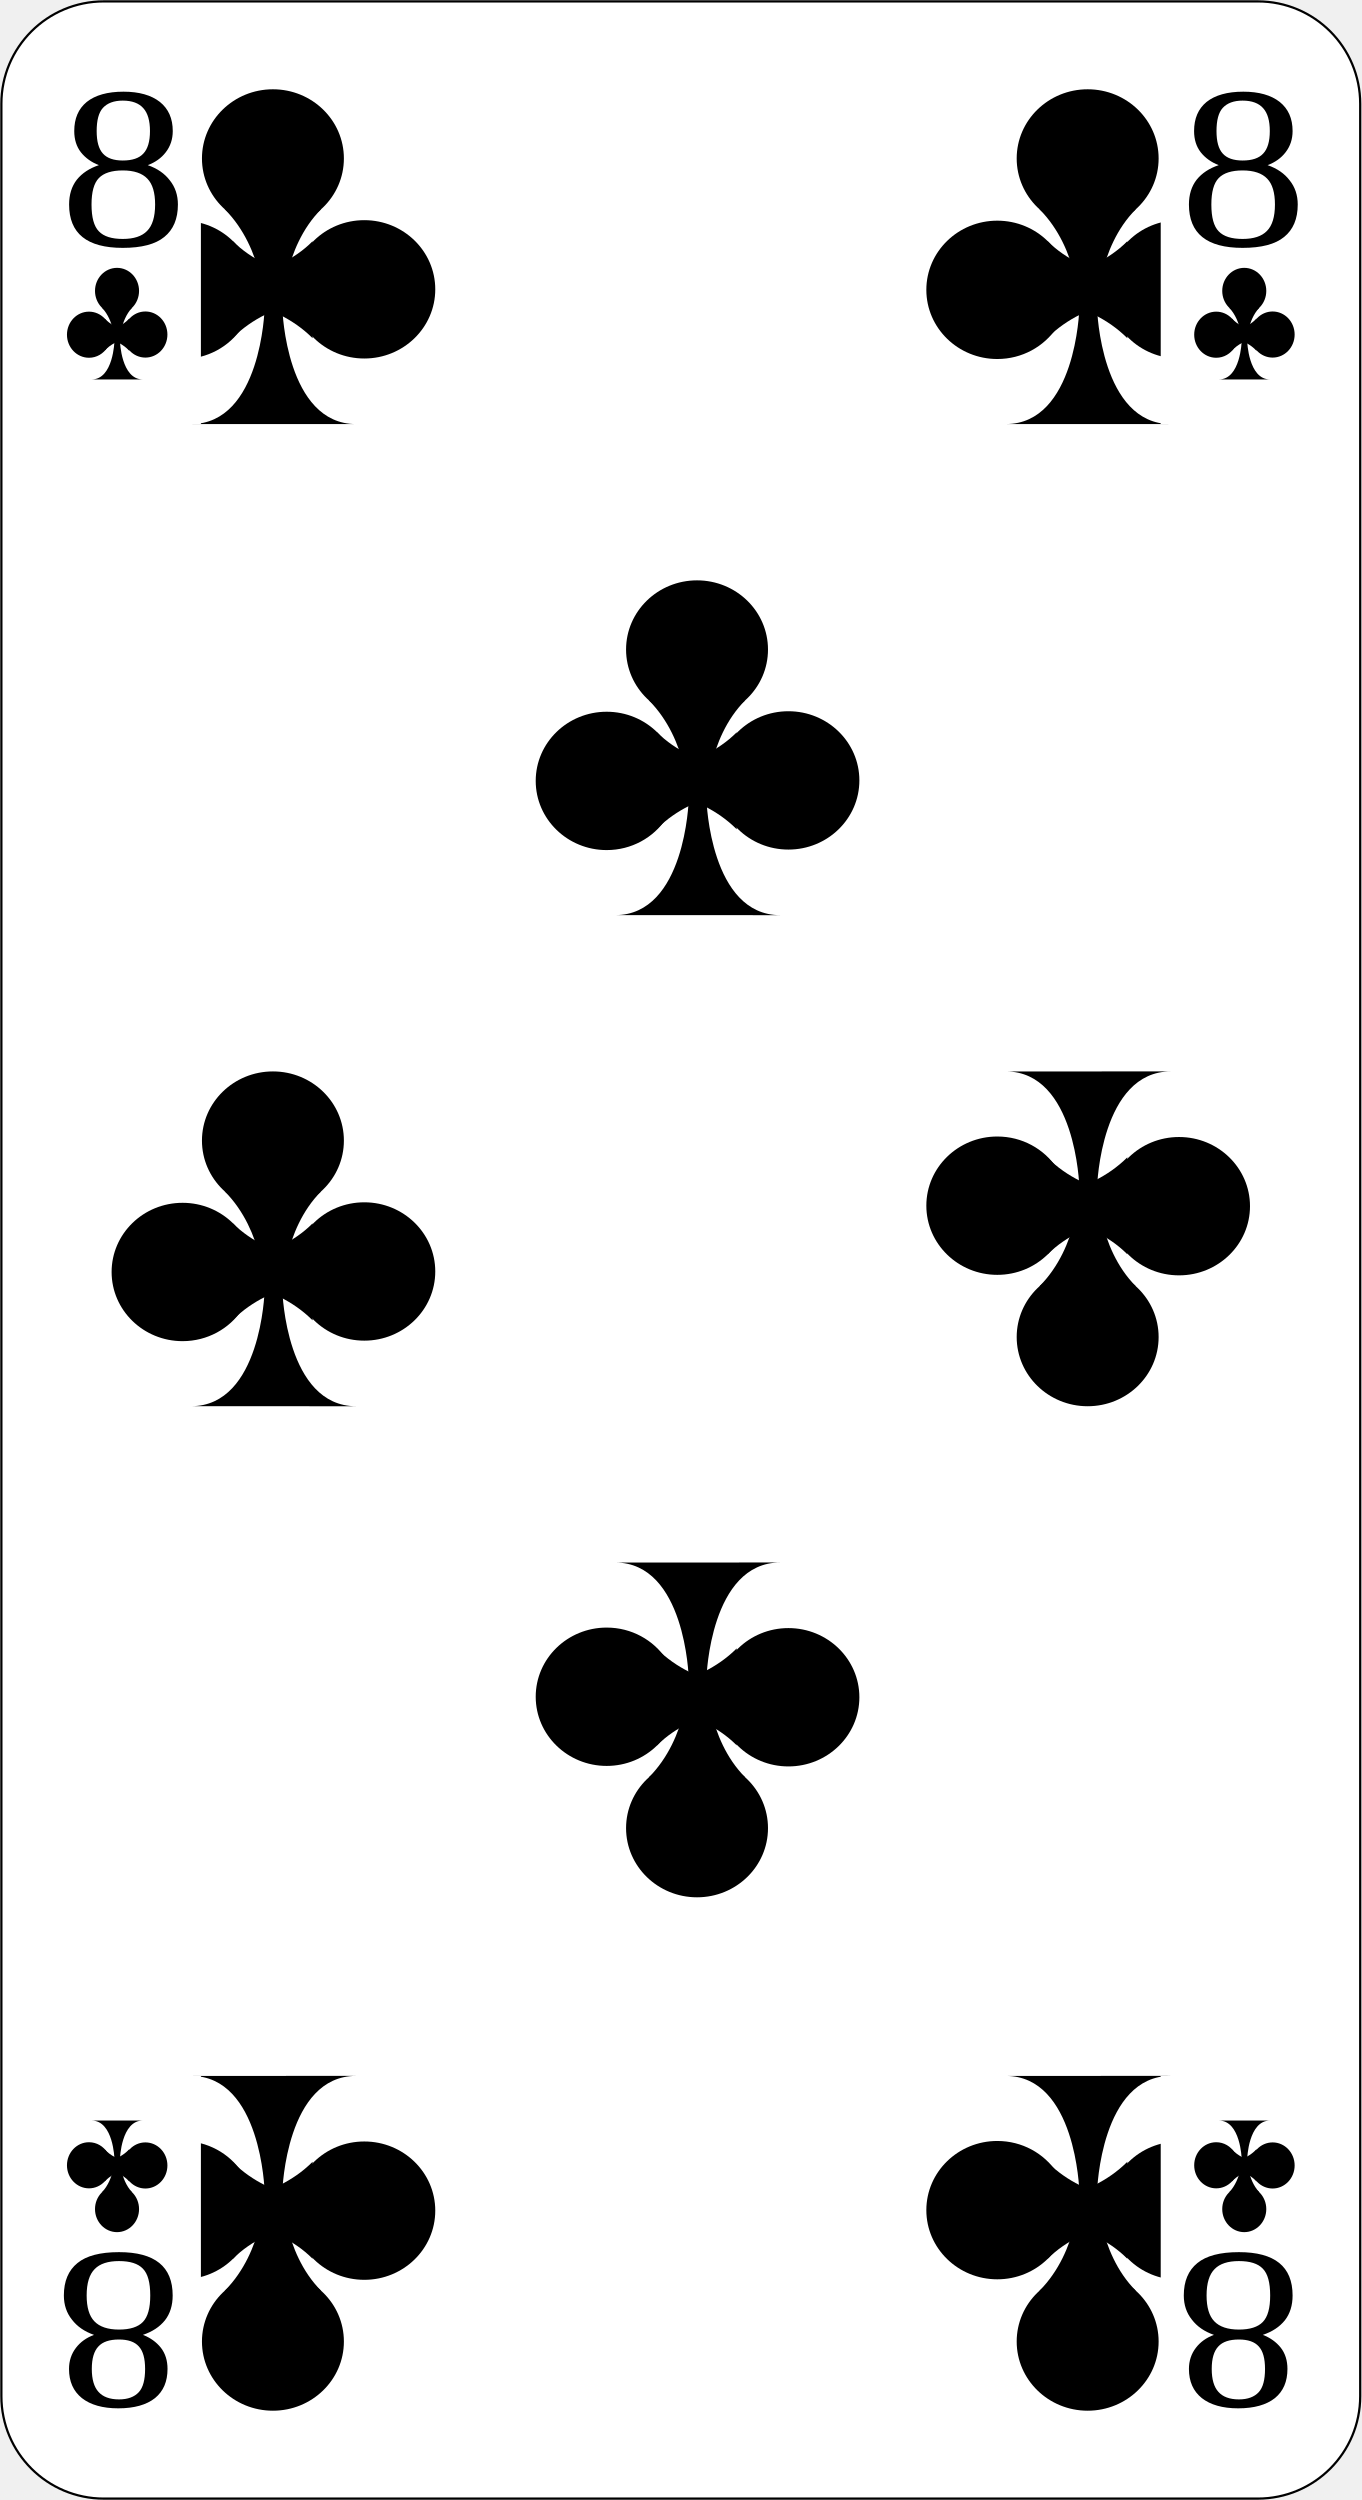
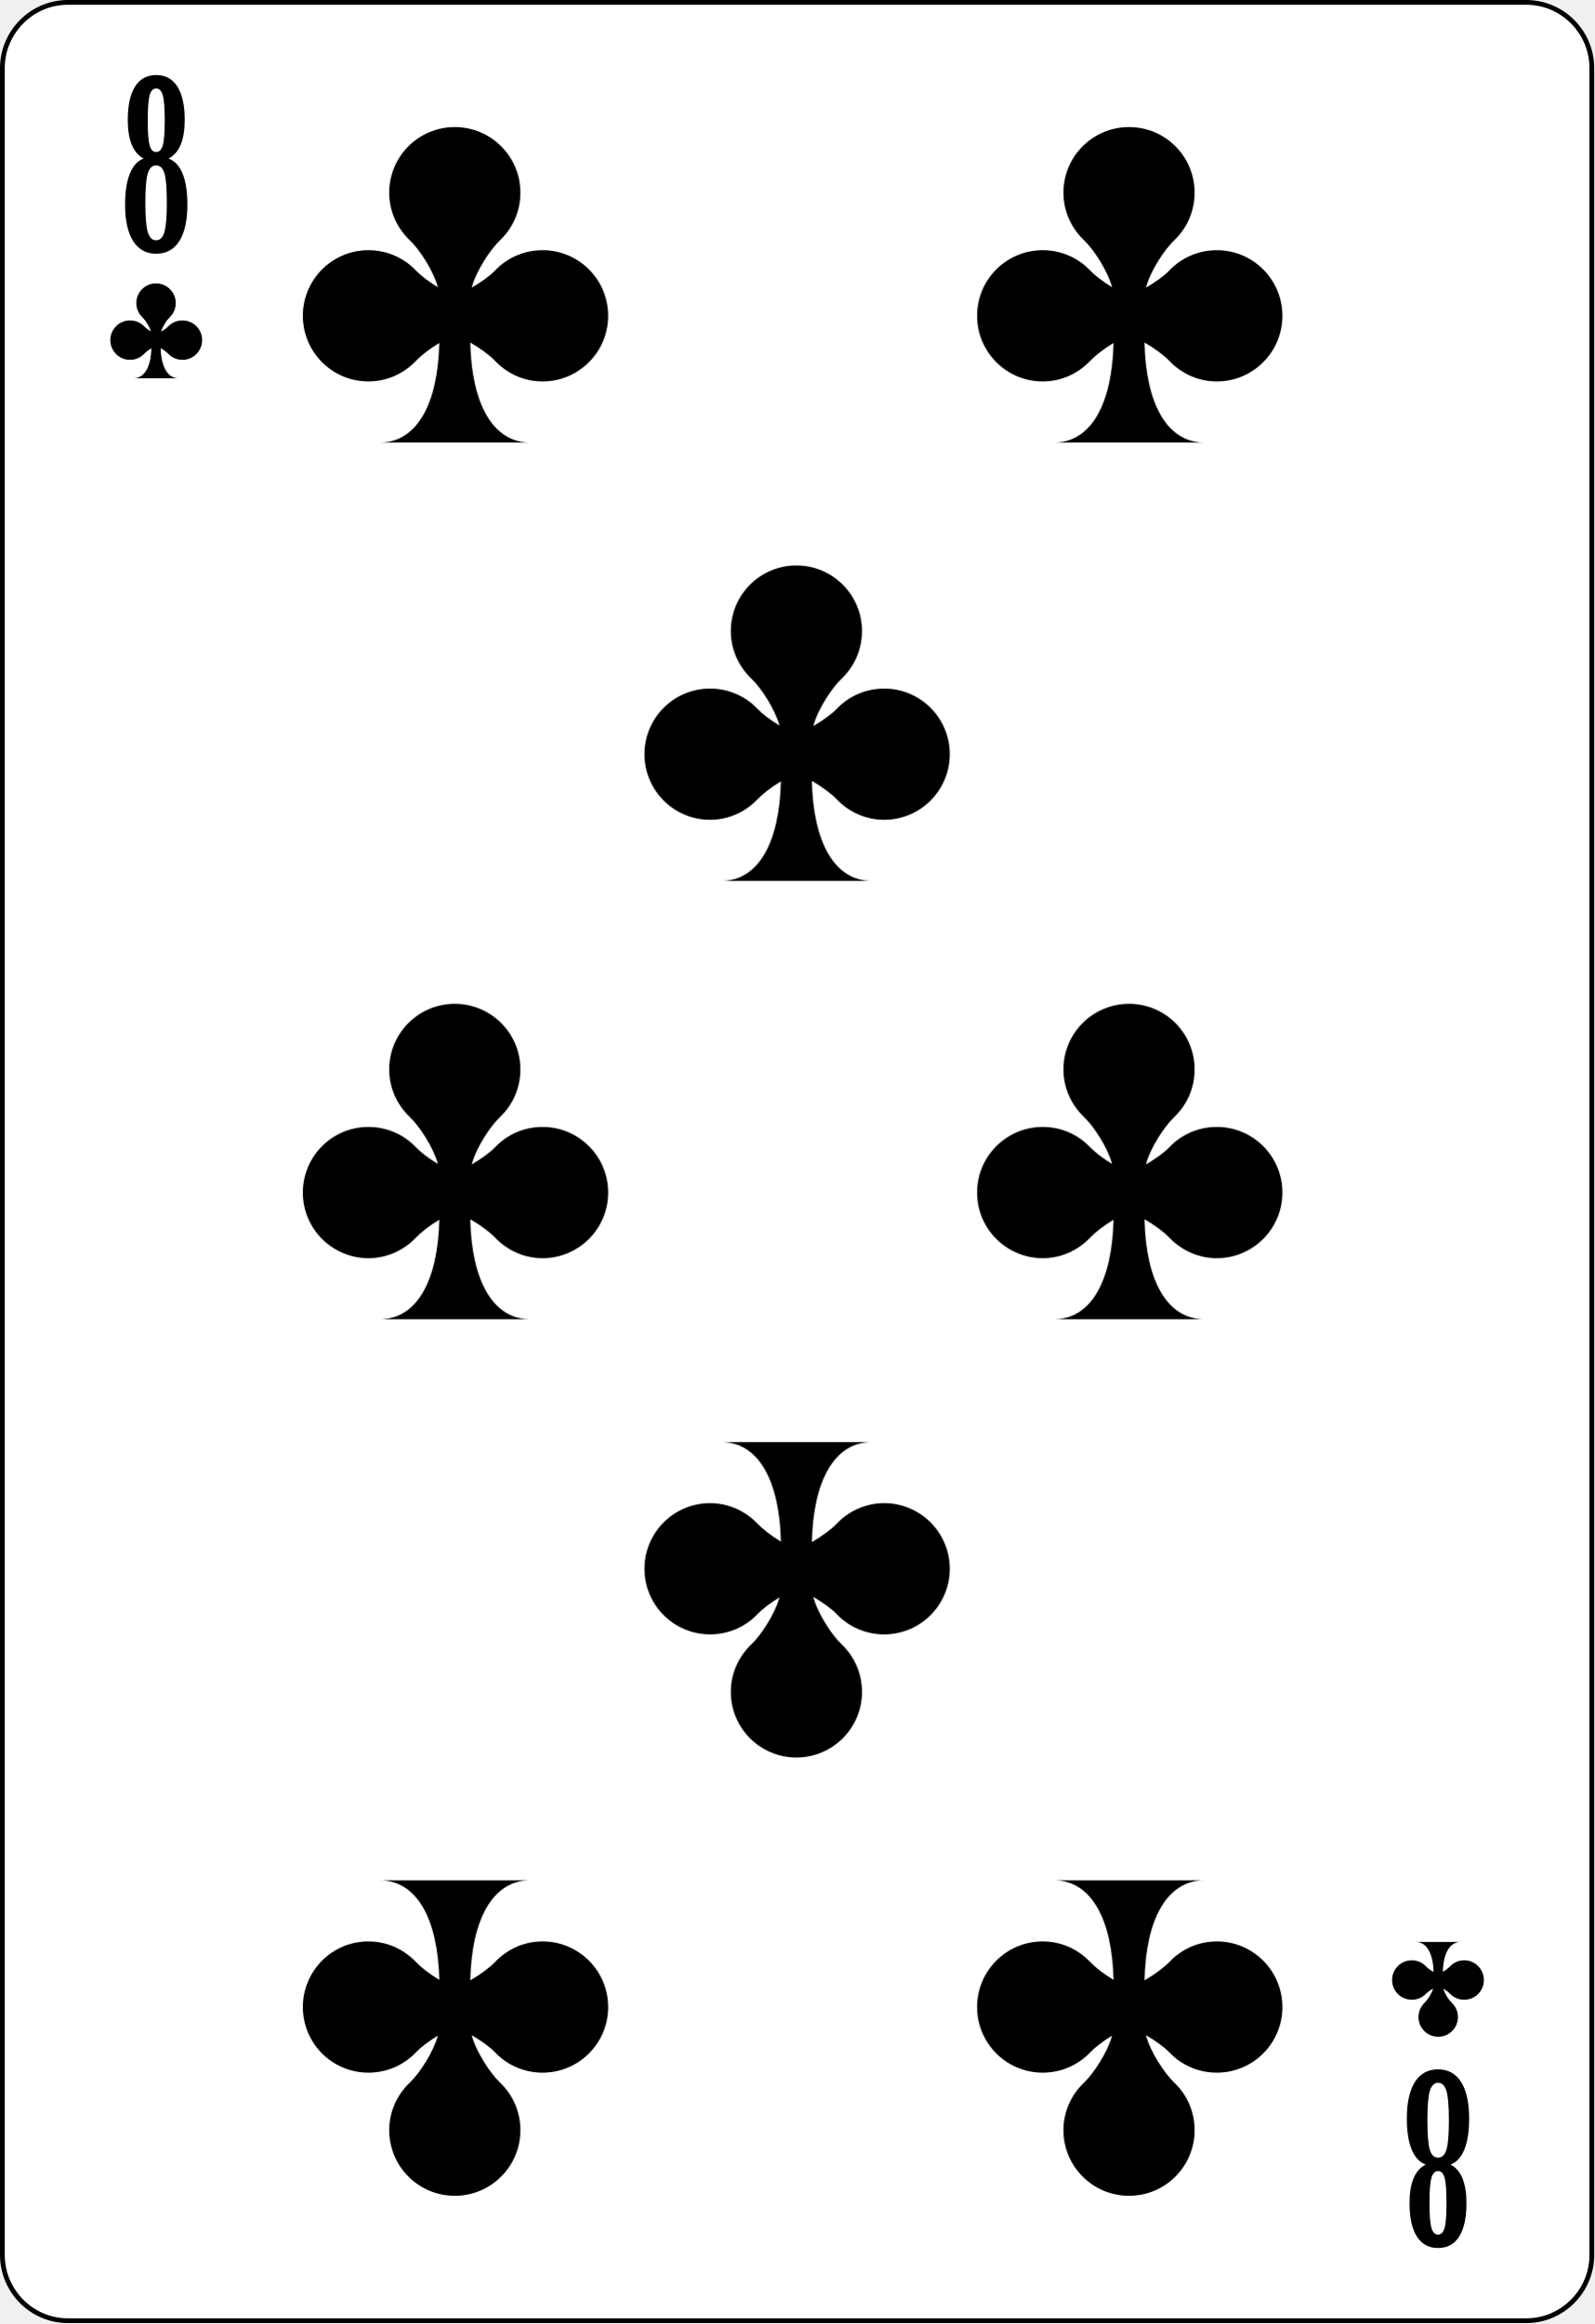
- <svg xmlns="http://www.w3.org/2000/svg" width="61" height="112" id="svg2" version="1.0">
-   <defs id="defs4">
-     </defs>
-   <g id="layer1" transform="translate(0,-940.3623)">
-     <rect style="fill:#ffffff;fill-opacity:1;fill-rule:evenodd;stroke:#000000;stroke-width:0.1;stroke-linecap:butt;stroke-linejoin:round;stroke-miterlimit:79.2;stroke-dasharray:none;stroke-opacity:1" id="rect2160" width="60.875" y="940.425" x="0.062" height="111.875" ry="4.588" />
-     <g id="g3176" transform="translate(-19,-3.2362573e-6)">
-       <g transform="matrix(0.4512453,0,0,0.4534853,-7.147603,938.3869)" id="g2593" style="fill-rule:nonzero;stroke:none;stroke-miterlimit:4">
-         <path id="path2595" d="M 92.087,20.01 C 92.087,23.785 88.934,26.844 85.042,26.844 C 81.15,26.844 77.996,23.785 77.996,20.01 C 77.996,16.236 81.15,13.176 85.042,13.176 C 88.934,13.176 92.087,16.236 92.087,20.01 z" />
-         <path id="path2597" d="M 101.159,32.94 C 101.159,36.714 98.005,39.773 94.114,39.773 C 90.222,39.773 87.067,36.714 87.067,32.94 C 87.067,29.166 90.222,26.106 94.114,26.106 C 98.005,26.106 101.159,29.166 101.159,32.94 z" />
-         <path id="path2599" d="M 83.118,32.99 C 83.118,34.372 82.695,35.658 81.967,36.733 C 80.708,38.594 78.538,39.823 76.071,39.823 C 72.179,39.823 69.026,36.765 69.026,32.99 C 69.026,29.216 72.179,26.156 76.071,26.156 C 79.963,26.156 83.118,29.216 83.118,32.99 z" />
-         <g id="g2601">
-           <path id="path2603" d="M 93.306,46.253 C 89.827,46.256 87.997,43.426 87.036,40.596 C 86.075,37.767 85.985,34.936 85.985,34.936 L 84.21,34.921 C 84.21,34.921 83.876,46.245 76.919,46.25 L 93.306,46.253 L 93.306,46.253 z" />
-         </g>
-         <g id="g2605">
-           <path id="path2607" d="M 80.252,25.022 C 84.21,28.979 84.21,34.921 84.21,34.921 L 85.985,34.936 C 85.985,34.936 85.985,28.868 89.831,25.022" />
-         </g>
-         <g id="g2609">
-           <path id="path2611" d="M 81.044,37.739 C 85.001,33.781 90.944,33.781 90.944,33.781 L 90.958,32.006 C 90.958,32.006 84.89,32.006 81.044,28.16" />
-         </g>
-         <g id="g2613">
-           <path id="path2615" d="M 88.981,37.768 C 85.024,33.811 79.082,33.811 79.082,33.811 L 79.067,32.035 C 79.067,32.035 85.136,32.035 88.981,28.189" />
-         </g>
-       </g>
-       <rect ry="0" y="944.362" x="24" height="15" width="4" id="rect2509" style="fill:#ffffff;fill-opacity:1;stroke:#000000;stroke-width:0;stroke-linejoin:miter;stroke-miterlimit:79.2;stroke-dasharray:none;stroke-opacity:1" />
-     </g>
-     <text xml:space="preserve" style="font-size:11.838px;font-style:normal;font-weight:normal;fill:#000000;fill-opacity:1;stroke:none;stroke-width:1px;stroke-linecap:butt;stroke-linejoin:miter;stroke-opacity:1;font-family:Bitstream Vera Sans" x="2.516" y="1002.663" id="text7838" transform="scale(1.053923,0.9488356)">
-       <tspan id="tspan7840" x="2.516" y="1002.663" style="font-size:10.917px;font-family:Times New Roman">8</tspan>
-     </text>
-     <g id="g3232" transform="translate(14,0)">
-       <g style="fill-rule:nonzero;stroke:none;stroke-miterlimit:4" id="g3193" transform="matrix(0.4512453,0,0,0.4534853,-3.647604,938.3869)">
-         <path d="M 92.087,20.01 C 92.087,23.785 88.934,26.844 85.042,26.844 C 81.15,26.844 77.996,23.785 77.996,20.01 C 77.996,16.236 81.15,13.176 85.042,13.176 C 88.934,13.176 92.087,16.236 92.087,20.01 z" id="path3195" />
-         <path d="M 101.159,32.94 C 101.159,36.714 98.005,39.773 94.114,39.773 C 90.222,39.773 87.067,36.714 87.067,32.94 C 87.067,29.166 90.222,26.106 94.114,26.106 C 98.005,26.106 101.159,29.166 101.159,32.94 z" id="path3197" />
-         <path d="M 83.118,32.99 C 83.118,34.372 82.695,35.658 81.967,36.733 C 80.708,38.594 78.538,39.823 76.071,39.823 C 72.179,39.823 69.026,36.765 69.026,32.99 C 69.026,29.216 72.179,26.156 76.071,26.156 C 79.963,26.156 83.118,29.216 83.118,32.99 z" id="path3199" />
-         <g id="g3201">
-           <path d="M 93.306,46.253 C 89.827,46.256 87.997,43.426 87.036,40.596 C 86.075,37.767 85.985,34.936 85.985,34.936 L 84.21,34.921 C 84.21,34.921 83.876,46.245 76.919,46.25 L 93.306,46.253 L 93.306,46.253 z" id="path3203" />
-         </g>
-         <g id="g3205">
-           <path d="M 80.252,25.022 C 84.21,28.979 84.21,34.921 84.21,34.921 L 85.985,34.936 C 85.985,34.936 85.985,28.868 89.831,25.022" id="path3207" />
-         </g>
-         <g id="g3209">
-           <path d="M 81.044,37.739 C 85.001,33.781 90.944,33.781 90.944,33.781 L 90.958,32.006 C 90.958,32.006 84.89,32.006 81.044,28.16" id="path3211" />
-         </g>
-         <g id="g3213">
-           <path d="M 88.981,37.768 C 85.024,33.811 79.082,33.811 79.082,33.811 L 79.067,32.035 C 79.067,32.035 85.136,32.035 88.981,28.189" id="path3215" />
-         </g>
-       </g>
-       <rect style="fill:#ffffff;fill-opacity:1;stroke:#000000;stroke-width:0;stroke-linejoin:miter;stroke-miterlimit:79.2;stroke-dasharray:none;stroke-opacity:1" id="rect3217" width="4" height="15" x="38" y="944.362" ry="0" />
-     </g>
-     <text transform="scale(1.053923,0.9488356)" id="text7842" y="1002.663" x="50.118" style="font-size:11.838px;font-style:normal;font-weight:normal;fill:#000000;fill-opacity:1;stroke:none;stroke-width:1px;stroke-linecap:butt;stroke-linejoin:miter;stroke-opacity:1;font-family:Bitstream Vera Sans" xml:space="preserve">
-       <tspan style="font-size:10.917px;font-family:Times New Roman" y="1002.663" x="50.118" id="tspan7844">8</tspan>
-     </text>
-     <g transform="matrix(1,0,0,-1,-19,1992.724)" id="g3275">
-       <g style="fill-rule:nonzero;stroke:none;stroke-miterlimit:4" id="g3277" transform="matrix(0.4512453,0,0,0.4534853,-7.147603,938.3869)">
-         <path d="M 92.087,20.01 C 92.087,23.785 88.934,26.844 85.042,26.844 C 81.15,26.844 77.996,23.785 77.996,20.01 C 77.996,16.236 81.15,13.176 85.042,13.176 C 88.934,13.176 92.087,16.236 92.087,20.01 z" id="path3279" />
-         <path d="M 101.159,32.94 C 101.159,36.714 98.005,39.773 94.114,39.773 C 90.222,39.773 87.067,36.714 87.067,32.94 C 87.067,29.166 90.222,26.106 94.114,26.106 C 98.005,26.106 101.159,29.166 101.159,32.94 z" id="path3281" />
-         <path d="M 83.118,32.99 C 83.118,34.372 82.695,35.658 81.967,36.733 C 80.708,38.594 78.538,39.823 76.071,39.823 C 72.179,39.823 69.026,36.765 69.026,32.99 C 69.026,29.216 72.179,26.156 76.071,26.156 C 79.963,26.156 83.118,29.216 83.118,32.99 z" id="path3283" />
-         <g id="g3285">
-           <path d="M 93.306,46.253 C 89.827,46.256 87.997,43.426 87.036,40.596 C 86.075,37.767 85.985,34.936 85.985,34.936 L 84.21,34.921 C 84.21,34.921 83.876,46.245 76.919,46.25 L 93.306,46.253 L 93.306,46.253 z" id="path3287" />
-         </g>
-         <g id="g3289">
-           <path d="M 80.252,25.022 C 84.21,28.979 84.21,34.921 84.21,34.921 L 85.985,34.936 C 85.985,34.936 85.985,28.868 89.831,25.022" id="path3291" />
-         </g>
-         <g id="g3293">
-           <path d="M 81.044,37.739 C 85.001,33.781 90.944,33.781 90.944,33.781 L 90.958,32.006 C 90.958,32.006 84.89,32.006 81.044,28.16" id="path3295" />
-         </g>
-         <g id="g3297">
-           <path d="M 88.981,37.768 C 85.024,33.811 79.082,33.811 79.082,33.811 L 79.067,32.035 C 79.067,32.035 85.136,32.035 88.981,28.189" id="path3299" />
-         </g>
-       </g>
-       <rect style="fill:#ffffff;fill-opacity:1;stroke:#000000;stroke-width:0;stroke-linejoin:miter;stroke-miterlimit:79.2;stroke-dasharray:none;stroke-opacity:1" id="rect3301" width="4" height="15" x="24" y="944.362" ry="0" />
-     </g>
-     <text xml:space="preserve" style="font-size:11.838px;font-style:normal;font-weight:normal;fill:#000000;fill-opacity:1;stroke:none;stroke-width:1px;stroke-linecap:butt;stroke-linejoin:miter;stroke-opacity:1;font-family:Bitstream Vera Sans" x="-7.761" y="-1097.516" id="text7846" transform="scale(-1.053923,-0.9488356)">
-       <tspan id="tspan7848" x="-7.761" y="-1097.516" style="font-size:10.917px;font-family:Times New Roman">8</tspan>
-     </text>
-     <g transform="matrix(1,0,0,-1,14,1992.724)" id="g3247">
-       <g transform="matrix(0.4512453,0,0,0.4534853,-3.647604,938.3869)" id="g3249" style="fill-rule:nonzero;stroke:none;stroke-miterlimit:4">
-         <path id="path3251" d="M 92.087,20.01 C 92.087,23.785 88.934,26.844 85.042,26.844 C 81.15,26.844 77.996,23.785 77.996,20.01 C 77.996,16.236 81.15,13.176 85.042,13.176 C 88.934,13.176 92.087,16.236 92.087,20.01 z" />
-         <path id="path3253" d="M 101.159,32.94 C 101.159,36.714 98.005,39.773 94.114,39.773 C 90.222,39.773 87.067,36.714 87.067,32.94 C 87.067,29.166 90.222,26.106 94.114,26.106 C 98.005,26.106 101.159,29.166 101.159,32.94 z" />
-         <path id="path3255" d="M 83.118,32.99 C 83.118,34.372 82.695,35.658 81.967,36.733 C 80.708,38.594 78.538,39.823 76.071,39.823 C 72.179,39.823 69.026,36.765 69.026,32.99 C 69.026,29.216 72.179,26.156 76.071,26.156 C 79.963,26.156 83.118,29.216 83.118,32.99 z" />
-         <g id="g3257">
-           <path id="path3259" d="M 93.306,46.253 C 89.827,46.256 87.997,43.426 87.036,40.596 C 86.075,37.767 85.985,34.936 85.985,34.936 L 84.21,34.921 C 84.21,34.921 83.876,46.245 76.919,46.25 L 93.306,46.253 L 93.306,46.253 z" />
-         </g>
-         <g id="g3261">
-           <path id="path3263" d="M 80.252,25.022 C 84.21,28.979 84.21,34.921 84.21,34.921 L 85.985,34.936 C 85.985,34.936 85.985,28.868 89.831,25.022" />
-         </g>
-         <g id="g3265">
-           <path id="path3267" d="M 81.044,37.739 C 85.001,33.781 90.944,33.781 90.944,33.781 L 90.958,32.006 C 90.958,32.006 84.89,32.006 81.044,28.16" />
-         </g>
-         <g id="g3269">
-           <path id="path3271" d="M 88.981,37.768 C 85.024,33.811 79.082,33.811 79.082,33.811 L 79.067,32.035 C 79.067,32.035 85.136,32.035 88.981,28.189" />
-         </g>
-       </g>
-       <rect ry="0" y="944.362" x="38" height="15" width="4" id="rect3273" style="fill:#ffffff;fill-opacity:1;stroke:#000000;stroke-width:0;stroke-linejoin:miter;stroke-miterlimit:79.2;stroke-dasharray:none;stroke-opacity:1" />
-     </g>
-     <text transform="scale(-1.053923,-0.9488356)" id="text7850" y="-1097.516" x="-55.368" style="font-size:11.838px;font-style:normal;font-weight:normal;fill:#000000;fill-opacity:1;stroke:none;stroke-width:1px;stroke-linecap:butt;stroke-linejoin:miter;stroke-opacity:1;font-family:Bitstream Vera Sans" xml:space="preserve">
-       <tspan style="font-size:10.917px;font-family:Times New Roman" y="-1097.516" x="-55.368" id="tspan7852">8</tspan>
-     </text>
-     <g transform="matrix(0.1400416,0,0,0.1511618,-6.666494,950.3704)" id="g2617" style="fill-rule:nonzero;stroke:none;stroke-miterlimit:4">
-       <path id="path2619" d="M 92.087,20.01 C 92.087,23.785 88.934,26.844 85.042,26.844 C 81.15,26.844 77.996,23.785 77.996,20.01 C 77.996,16.236 81.15,13.176 85.042,13.176 C 88.934,13.176 92.087,16.236 92.087,20.01 z" />
-       <path id="path2621" d="M 101.159,32.94 C 101.159,36.714 98.005,39.773 94.114,39.773 C 90.222,39.773 87.067,36.714 87.067,32.94 C 87.067,29.166 90.222,26.106 94.114,26.106 C 98.005,26.106 101.159,29.166 101.159,32.94 z" />
-       <path id="path2623" d="M 83.118,32.99 C 83.118,34.372 82.695,35.658 81.967,36.733 C 80.708,38.594 78.538,39.823 76.071,39.823 C 72.179,39.823 69.026,36.765 69.026,32.99 C 69.026,29.216 72.179,26.156 76.071,26.156 C 79.963,26.156 83.118,29.216 83.118,32.99 z" />
-       <g id="g2625">
-         <path id="path2627" d="M 93.306,46.253 C 89.827,46.256 87.997,43.426 87.036,40.596 C 86.075,37.767 85.985,34.936 85.985,34.936 L 84.21,34.921 C 84.21,34.921 83.876,46.245 76.919,46.25 L 93.306,46.253 L 93.306,46.253 z" />
-       </g>
-       <g id="g2629">
-         <path id="path2631" d="M 80.252,25.022 C 84.21,28.979 84.21,34.921 84.21,34.921 L 85.985,34.936 C 85.985,34.936 85.985,28.868 89.831,25.022" />
-       </g>
-       <g id="g2633">
-         <path id="path2635" d="M 81.044,37.739 C 85.001,33.781 90.944,33.781 90.944,33.781 L 90.958,32.006 C 90.958,32.006 84.89,32.006 81.044,28.16" />
-       </g>
-       <g id="g2637">
-         <path id="path2639" d="M 88.981,37.768 C 85.024,33.811 79.082,33.811 79.082,33.811 L 79.067,32.035 C 79.067,32.035 85.136,32.035 88.981,28.189" />
-       </g>
-     </g>
-     <g style="fill-rule:nonzero;stroke:none;stroke-miterlimit:4" id="g2707" transform="matrix(0.1400416,0,0,0.1511618,43.83351,950.3704)">
-       <path d="M 92.087,20.01 C 92.087,23.785 88.934,26.844 85.042,26.844 C 81.15,26.844 77.996,23.785 77.996,20.01 C 77.996,16.236 81.15,13.176 85.042,13.176 C 88.934,13.176 92.087,16.236 92.087,20.01 z" id="path2709" />
-       <path d="M 101.159,32.94 C 101.159,36.714 98.005,39.773 94.114,39.773 C 90.222,39.773 87.067,36.714 87.067,32.94 C 87.067,29.166 90.222,26.106 94.114,26.106 C 98.005,26.106 101.159,29.166 101.159,32.94 z" id="path2711" />
-       <path d="M 83.118,32.99 C 83.118,34.372 82.695,35.658 81.967,36.733 C 80.708,38.594 78.538,39.823 76.071,39.823 C 72.179,39.823 69.026,36.765 69.026,32.99 C 69.026,29.216 72.179,26.156 76.071,26.156 C 79.963,26.156 83.118,29.216 83.118,32.99 z" id="path2713" />
-       <g id="g2715">
-         <path d="M 93.306,46.253 C 89.827,46.256 87.997,43.426 87.036,40.596 C 86.075,37.767 85.985,34.936 85.985,34.936 L 84.21,34.921 C 84.21,34.921 83.876,46.245 76.919,46.25 L 93.306,46.253 L 93.306,46.253 z" id="path2717" />
-       </g>
-       <g id="g2719">
-         <path d="M 80.252,25.022 C 84.21,28.979 84.21,34.921 84.21,34.921 L 85.985,34.936 C 85.985,34.936 85.985,28.868 89.831,25.022" id="path2721" />
-       </g>
-       <g id="g2723">
-         <path d="M 81.044,37.739 C 85.001,33.781 90.944,33.781 90.944,33.781 L 90.958,32.006 C 90.958,32.006 84.89,32.006 81.044,28.16" id="path2725" />
-       </g>
-       <g id="g2727">
-         <path d="M 88.981,37.768 C 85.024,33.811 79.082,33.811 79.082,33.811 L 79.067,32.035 C 79.067,32.035 85.136,32.035 88.981,28.189" id="path2729" />
-       </g>
-     </g>
-     <g style="fill-rule:nonzero;stroke:none;stroke-miterlimit:4" id="g2731" transform="matrix(0.1400416,0,0,-0.1511618,-6.666494,1042.354)">
-       <path d="M 92.087,20.01 C 92.087,23.785 88.934,26.844 85.042,26.844 C 81.15,26.844 77.996,23.785 77.996,20.01 C 77.996,16.236 81.15,13.176 85.042,13.176 C 88.934,13.176 92.087,16.236 92.087,20.01 z" id="path2733" />
-       <path d="M 101.159,32.94 C 101.159,36.714 98.005,39.773 94.114,39.773 C 90.222,39.773 87.067,36.714 87.067,32.94 C 87.067,29.166 90.222,26.106 94.114,26.106 C 98.005,26.106 101.159,29.166 101.159,32.94 z" id="path2735" />
-       <path d="M 83.118,32.99 C 83.118,34.372 82.695,35.658 81.967,36.733 C 80.708,38.594 78.538,39.823 76.071,39.823 C 72.179,39.823 69.026,36.765 69.026,32.99 C 69.026,29.216 72.179,26.156 76.071,26.156 C 79.963,26.156 83.118,29.216 83.118,32.99 z" id="path2737" />
-       <g id="g2739">
-         <path d="M 93.306,46.253 C 89.827,46.256 87.997,43.426 87.036,40.596 C 86.075,37.767 85.985,34.936 85.985,34.936 L 84.21,34.921 C 84.21,34.921 83.876,46.245 76.919,46.25 L 93.306,46.253 L 93.306,46.253 z" id="path2741" />
-       </g>
-       <g id="g2743">
-         <path d="M 80.252,25.022 C 84.21,28.979 84.21,34.921 84.21,34.921 L 85.985,34.936 C 85.985,34.936 85.985,28.868 89.831,25.022" id="path2745" />
-       </g>
-       <g id="g2747">
-         <path d="M 81.044,37.739 C 85.001,33.781 90.944,33.781 90.944,33.781 L 90.958,32.006 C 90.958,32.006 84.89,32.006 81.044,28.16" id="path2749" />
-       </g>
-       <g id="g2751">
-         <path d="M 88.981,37.768 C 85.024,33.811 79.082,33.811 79.082,33.811 L 79.067,32.035 C 79.067,32.035 85.136,32.035 88.981,28.189" id="path2753" />
-       </g>
-     </g>
-     <g transform="matrix(0.1400416,0,0,-0.1511618,43.83351,1042.354)" id="g2755" style="fill-rule:nonzero;stroke:none;stroke-miterlimit:4">
-       <path id="path2757" d="M 92.087,20.01 C 92.087,23.785 88.934,26.844 85.042,26.844 C 81.15,26.844 77.996,23.785 77.996,20.01 C 77.996,16.236 81.15,13.176 85.042,13.176 C 88.934,13.176 92.087,16.236 92.087,20.01 z" />
-       <path id="path2759" d="M 101.159,32.94 C 101.159,36.714 98.005,39.773 94.114,39.773 C 90.222,39.773 87.067,36.714 87.067,32.94 C 87.067,29.166 90.222,26.106 94.114,26.106 C 98.005,26.106 101.159,29.166 101.159,32.94 z" />
-       <path id="path2761" d="M 83.118,32.99 C 83.118,34.372 82.695,35.658 81.967,36.733 C 80.708,38.594 78.538,39.823 76.071,39.823 C 72.179,39.823 69.026,36.765 69.026,32.99 C 69.026,29.216 72.179,26.156 76.071,26.156 C 79.963,26.156 83.118,29.216 83.118,32.99 z" />
-       <g id="g2763">
-         <path id="path2765" d="M 93.306,46.253 C 89.827,46.256 87.997,43.426 87.036,40.596 C 86.075,37.767 85.985,34.936 85.985,34.936 L 84.21,34.921 C 84.21,34.921 83.876,46.245 76.919,46.25 L 93.306,46.253 L 93.306,46.253 z" />
-       </g>
-       <g id="g2767">
-         <path id="path2769" d="M 80.252,25.022 C 84.21,28.979 84.21,34.921 84.21,34.921 L 85.985,34.936 C 85.985,34.936 85.985,28.868 89.831,25.022" />
-       </g>
-       <g id="g2771">
-         <path id="path2773" d="M 81.044,37.739 C 85.001,33.781 90.944,33.781 90.944,33.781 L 90.958,32.006 C 90.958,32.006 84.89,32.006 81.044,28.16" />
-       </g>
-       <g id="g2775">
-         <path id="path2777" d="M 88.981,37.768 C 85.024,33.811 79.082,33.811 79.082,33.811 L 79.067,32.035 C 79.067,32.035 85.136,32.035 88.981,28.189" />
-       </g>
-     </g>
-     <g style="fill-rule:nonzero;stroke:none;stroke-miterlimit:4" id="g3575" transform="matrix(0.4512453,0,0,0.4534853,-26.1476,982.3869)">
-       <path d="M 92.087,20.01 C 92.087,23.785 88.934,26.844 85.042,26.844 C 81.15,26.844 77.996,23.785 77.996,20.01 C 77.996,16.236 81.15,13.176 85.042,13.176 C 88.934,13.176 92.087,16.236 92.087,20.01 z" id="path3577" />
-       <path d="M 101.159,32.94 C 101.159,36.714 98.005,39.773 94.114,39.773 C 90.222,39.773 87.067,36.714 87.067,32.94 C 87.067,29.166 90.222,26.106 94.114,26.106 C 98.005,26.106 101.159,29.166 101.159,32.94 z" id="path3579" />
-       <path d="M 83.118,32.99 C 83.118,34.372 82.695,35.658 81.967,36.733 C 80.708,38.594 78.538,39.823 76.071,39.823 C 72.179,39.823 69.026,36.765 69.026,32.99 C 69.026,29.216 72.179,26.156 76.071,26.156 C 79.963,26.156 83.118,29.216 83.118,32.99 z" id="path3581" />
-       <g id="g3583">
-         <path d="M 93.306,46.253 C 89.827,46.256 87.997,43.426 87.036,40.596 C 86.075,37.767 85.985,34.936 85.985,34.936 L 84.21,34.921 C 84.21,34.921 83.876,46.245 76.919,46.25 L 93.306,46.253 L 93.306,46.253 z" id="path3585" />
-       </g>
-       <g id="g3587">
-         <path d="M 80.252,25.022 C 84.21,28.979 84.21,34.921 84.21,34.921 L 85.985,34.936 C 85.985,34.936 85.985,28.868 89.831,25.022" id="path3589" />
-       </g>
-       <g id="g3591">
-         <path d="M 81.044,37.739 C 85.001,33.781 90.944,33.781 90.944,33.781 L 90.958,32.006 C 90.958,32.006 84.89,32.006 81.044,28.16" id="path3593" />
-       </g>
-       <g id="g3595">
-         <path d="M 88.981,37.768 C 85.024,33.811 79.082,33.811 79.082,33.811 L 79.067,32.035 C 79.067,32.035 85.136,32.035 88.981,28.189" id="path3597" />
-       </g>
-     </g>
-     <g transform="matrix(0.4512453,0,0,-0.4534853,10.3524,1009.337)" id="g4115" style="fill-rule:nonzero;stroke:none;stroke-miterlimit:4">
-       <path id="path4117" d="M 92.087,20.01 C 92.087,23.785 88.934,26.844 85.042,26.844 C 81.15,26.844 77.996,23.785 77.996,20.01 C 77.996,16.236 81.15,13.176 85.042,13.176 C 88.934,13.176 92.087,16.236 92.087,20.01 z" />
-       <path id="path4119" d="M 101.159,32.94 C 101.159,36.714 98.005,39.773 94.114,39.773 C 90.222,39.773 87.067,36.714 87.067,32.94 C 87.067,29.166 90.222,26.106 94.114,26.106 C 98.005,26.106 101.159,29.166 101.159,32.94 z" />
-       <path id="path4121" d="M 83.118,32.99 C 83.118,34.372 82.695,35.658 81.967,36.733 C 80.708,38.594 78.538,39.823 76.071,39.823 C 72.179,39.823 69.026,36.765 69.026,32.99 C 69.026,29.216 72.179,26.156 76.071,26.156 C 79.963,26.156 83.118,29.216 83.118,32.99 z" />
-       <g id="g4123">
-         <path id="path4125" d="M 93.306,46.253 C 89.827,46.256 87.997,43.426 87.036,40.596 C 86.075,37.767 85.985,34.936 85.985,34.936 L 84.21,34.921 C 84.21,34.921 83.876,46.245 76.919,46.25 L 93.306,46.253 L 93.306,46.253 z" />
-       </g>
-       <g id="g4127">
-         <path id="path4129" d="M 80.252,25.022 C 84.21,28.979 84.21,34.921 84.21,34.921 L 85.985,34.936 C 85.985,34.936 85.985,28.868 89.831,25.022" />
-       </g>
-       <g id="g4131">
-         <path id="path4133" d="M 81.044,37.739 C 85.001,33.781 90.944,33.781 90.944,33.781 L 90.958,32.006 C 90.958,32.006 84.89,32.006 81.044,28.16" />
-       </g>
-       <g id="g4135">
-         <path id="path4137" d="M 88.981,37.768 C 85.024,33.811 79.082,33.811 79.082,33.811 L 79.067,32.035 C 79.067,32.035 85.136,32.035 88.981,28.189" />
-       </g>
-     </g>
-     <g transform="matrix(0.4512453,0,0,0.4534853,-7.147603,960.3869)" id="g4245" style="fill-rule:nonzero;stroke:none;stroke-miterlimit:4">
-       <path id="path4247" d="M 92.087,20.01 C 92.087,23.785 88.934,26.844 85.042,26.844 C 81.15,26.844 77.996,23.785 77.996,20.01 C 77.996,16.236 81.15,13.176 85.042,13.176 C 88.934,13.176 92.087,16.236 92.087,20.01 z" />
-       <path id="path4249" d="M 101.159,32.94 C 101.159,36.714 98.005,39.773 94.114,39.773 C 90.222,39.773 87.067,36.714 87.067,32.94 C 87.067,29.166 90.222,26.106 94.114,26.106 C 98.005,26.106 101.159,29.166 101.159,32.94 z" />
-       <path id="path4251" d="M 83.118,32.99 C 83.118,34.372 82.695,35.658 81.967,36.733 C 80.708,38.594 78.538,39.823 76.071,39.823 C 72.179,39.823 69.026,36.765 69.026,32.99 C 69.026,29.216 72.179,26.156 76.071,26.156 C 79.963,26.156 83.118,29.216 83.118,32.99 z" />
-       <g id="g4253">
-         <path id="path4255" d="M 93.306,46.253 C 89.827,46.256 87.997,43.426 87.036,40.596 C 86.075,37.767 85.985,34.936 85.985,34.936 L 84.21,34.921 C 84.21,34.921 83.876,46.245 76.919,46.25 L 93.306,46.253 L 93.306,46.253 z" />
-       </g>
-       <g id="g4257">
-         <path id="path4259" d="M 80.252,25.022 C 84.21,28.979 84.21,34.921 84.21,34.921 L 85.985,34.936 C 85.985,34.936 85.985,28.868 89.831,25.022" />
-       </g>
-       <g id="g4261">
-         <path id="path4263" d="M 81.044,37.739 C 85.001,33.781 90.944,33.781 90.944,33.781 L 90.958,32.006 C 90.958,32.006 84.89,32.006 81.044,28.16" />
-       </g>
-       <g id="g4265">
-         <path id="path4267" d="M 88.981,37.768 C 85.024,33.811 79.082,33.811 79.082,33.811 L 79.067,32.035 C 79.067,32.035 85.136,32.035 88.981,28.189" />
-       </g>
-     </g>
-     <g style="fill-rule:nonzero;stroke:none;stroke-miterlimit:4" id="g4402" transform="matrix(0.4512453,0,0,-0.4534853,-7.147603,1031.337)">
-       <path d="M 92.087,20.01 C 92.087,23.785 88.934,26.844 85.042,26.844 C 81.15,26.844 77.996,23.785 77.996,20.01 C 77.996,16.236 81.15,13.176 85.042,13.176 C 88.934,13.176 92.087,16.236 92.087,20.01 z" id="path4404" />
-       <path d="M 101.159,32.94 C 101.159,36.714 98.005,39.773 94.114,39.773 C 90.222,39.773 87.067,36.714 87.067,32.94 C 87.067,29.166 90.222,26.106 94.114,26.106 C 98.005,26.106 101.159,29.166 101.159,32.94 z" id="path4406" />
-       <path d="M 83.118,32.99 C 83.118,34.372 82.695,35.658 81.967,36.733 C 80.708,38.594 78.538,39.823 76.071,39.823 C 72.179,39.823 69.026,36.765 69.026,32.99 C 69.026,29.216 72.179,26.156 76.071,26.156 C 79.963,26.156 83.118,29.216 83.118,32.99 z" id="path4408" />
-       <g id="g4410">
-         <path d="M 93.306,46.253 C 89.827,46.256 87.997,43.426 87.036,40.596 C 86.075,37.767 85.985,34.936 85.985,34.936 L 84.21,34.921 C 84.21,34.921 83.876,46.245 76.919,46.25 L 93.306,46.253 L 93.306,46.253 z" id="path4412" />
-       </g>
-       <g id="g4414">
-         <path d="M 80.252,25.022 C 84.21,28.979 84.21,34.921 84.21,34.921 L 85.985,34.936 C 85.985,34.936 85.985,28.868 89.831,25.022" id="path4416" />
-       </g>
-       <g id="g4418">
-         <path d="M 81.044,37.739 C 85.001,33.781 90.944,33.781 90.944,33.781 L 90.958,32.006 C 90.958,32.006 84.89,32.006 81.044,28.16" id="path4420" />
-       </g>
-       <g id="g4422">
-         <path d="M 88.981,37.768 C 85.024,33.811 79.082,33.811 79.082,33.811 L 79.067,32.035 C 79.067,32.035 85.136,32.035 88.981,28.189" id="path4424" />
-       </g>
-     </g>
+ <svg xmlns="http://www.w3.org/2000/svg" xmlns:xlink="http://www.w3.org/1999/xlink" width="208" height="303" viewBox="0 0 167.086 242.667" xml:space="preserve" id="svg2" version="1.0">
+   <defs id="defs88" />
+   <path id="path5" d="M 166.836,235.893 C 166.836,239.685 163.75,242.784 159.966,242.784 L 7.111,242.784 C 3.336,242.784 0.25,239.685 0.25,235.893 L 0.25,6.775 C 0.25,2.988 3.336,-0.116 7.111,-0.116 L 159.966,-0.116 C 163.75,-0.116 166.836,2.988 166.836,6.775 L 166.836,235.893 L 166.836,235.893 z " style="fill:#ffffff;fill-rule:nonzero;stroke:#000000;stroke-width:0.5;stroke-miterlimit:4" />
+   <g style="fill-rule:nonzero;stroke:#000000;stroke-miterlimit:4" id="g4741" transform="translate(1.503788,3.808595e-2)">
+     <path style="stroke:none" d="M 16.158,16.206 C 16.805,16.44 17.295,16.968 17.631,17.791 C 17.966,18.614 18.134,19.691 18.134,21.022 C 18.134,22.684 17.854,23.958 17.293,24.846 C 16.733,25.733 15.925,26.177 14.869,26.177 C 13.812,26.177 13.004,25.733 12.443,24.846 C 11.883,23.958 11.603,22.684 11.603,21.022 C 11.603,19.691 11.769,18.614 12.102,17.791 C 12.434,16.968 12.917,16.44 13.55,16.206 C 12.995,15.916 12.578,15.431 12.301,14.751 C 12.023,14.072 11.884,13.209 11.884,12.164 C 11.884,10.635 12.139,9.469 12.648,8.665 C 13.158,7.86 13.898,7.458 14.869,7.458 C 15.831,7.458 16.569,7.86 17.083,8.665 C 17.596,9.469 17.853,10.635 17.853,12.164 C 17.853,13.209 17.712,14.072 17.432,14.751 C 17.152,15.431 16.727,15.916 16.158,16.206 L 16.158,16.206 z M 15.978,20.818 C 15.978,19.339 15.895,18.321 15.729,17.763 C 15.562,17.206 15.272,16.927 14.859,16.927 C 14.445,16.927 14.153,17.206 13.983,17.763 C 13.813,18.321 13.728,19.339 13.728,20.818 C 13.728,22.313 13.813,23.346 13.983,23.916 C 14.153,24.486 14.445,24.771 14.859,24.771 C 15.264,24.771 15.552,24.486 15.723,23.916 C 15.893,23.346 15.978,22.313 15.978,20.818 z M 15.759,12.21 C 15.759,10.938 15.692,10.062 15.557,9.583 C 15.422,9.104 15.193,8.864 14.869,8.864 C 14.536,8.864 14.305,9.104 14.174,9.583 C 14.043,10.062 13.978,10.938 13.978,12.21 C 13.978,13.475 14.043,14.343 14.174,14.814 C 14.305,15.285 14.536,15.521 14.869,15.521 C 15.193,15.521 15.422,15.285 15.557,14.814 C 15.692,14.343 15.759,13.475 15.759,12.21 z " id="path4743" />
  </g>
+   <g style="fill-rule:nonzero;stroke:#000000;stroke-miterlimit:4" id="g4745" transform="translate(-0.8338649,0.3828162)">
+     <path style="stroke:none" d="M 150.259,226.042 C 149.612,225.807 149.121,225.279 148.786,224.457 C 148.45,223.633 148.282,222.556 148.282,221.225 C 148.282,219.563 148.562,218.289 149.123,217.402 C 149.684,216.513 150.491,216.07 151.548,216.07 C 152.604,216.07 153.413,216.513 153.974,217.402 C 154.534,218.289 154.813,219.563 154.813,221.225 C 154.813,222.556 154.647,223.633 154.315,224.457 C 153.982,225.279 153.499,225.807 152.866,226.042 C 153.422,226.332 153.839,226.816 154.116,227.496 C 154.394,228.175 154.532,229.038 154.532,230.083 C 154.532,231.612 154.278,232.778 153.769,233.583 C 153.259,234.386 152.519,234.789 151.548,234.789 C 150.585,234.789 149.848,234.386 149.334,233.583 C 148.82,232.778 148.563,231.612 148.563,230.083 C 148.563,229.038 148.704,228.175 148.984,227.496 C 149.265,226.816 149.689,226.332 150.259,226.042 L 150.259,226.042 z M 150.438,221.429 C 150.438,222.908 150.522,223.926 150.688,224.484 C 150.854,225.042 151.144,225.32 151.558,225.32 C 151.972,225.32 152.263,225.042 152.433,224.484 C 152.604,223.926 152.688,222.908 152.688,221.429 C 152.688,219.933 152.604,218.901 152.433,218.332 C 152.263,217.761 151.972,217.476 151.558,217.476 C 151.152,217.476 150.864,217.761 150.694,218.332 C 150.524,218.901 150.438,219.933 150.438,221.429 L 150.438,221.429 z M 150.657,230.037 C 150.657,231.309 150.725,232.185 150.859,232.664 C 150.994,233.143 151.224,233.382 151.548,233.382 C 151.88,233.382 152.112,233.143 152.243,232.664 C 152.374,232.185 152.438,231.309 152.438,230.037 C 152.438,228.772 152.374,227.904 152.243,227.433 C 152.112,226.962 151.88,226.726 151.548,226.726 C 151.224,226.726 150.994,226.962 150.859,227.433 C 150.725,227.904 150.657,228.772 150.657,230.037 z " id="path4747" />
+   </g>
+   <path style="fill:#000000;fill-opacity:1;stroke:none;stroke-width:1.5;stroke-linecap:round;stroke-linejoin:round;stroke-miterlimit:4;stroke-opacity:1" d="M 150.737,213.04 C 151.878,213.04 152.804,212.115 152.804,210.973 C 152.804,210.383 152.553,209.854 152.157,209.477 C 151.851,209.186 151.415,208.526 151.27,207.996 C 151.553,208.167 151.809,208.361 151.962,208.522 C 152.339,208.918 152.868,209.161 153.458,209.161 C 154.6,209.161 155.525,208.236 155.525,207.094 C 155.525,205.952 154.6,205.027 153.458,205.027 C 152.868,205.027 152.339,205.277 151.962,205.673 C 151.8,205.843 151.527,206.058 151.225,206.237 C 151.267,204.341 151.918,203.102 153.104,203.102 C 153.104,203.102 148.361,203.102 148.361,203.102 C 149.551,203.102 150.209,204.348 150.248,206.252 C 149.93,206.07 149.634,205.85 149.466,205.673 C 149.089,205.277 148.56,205.027 147.97,205.027 C 146.828,205.027 145.903,205.952 145.903,207.094 C 145.903,208.236 146.828,209.161 147.97,209.161 C 148.56,209.161 149.089,208.918 149.466,208.522 C 149.626,208.355 149.903,208.156 150.203,207.981 C 150.062,208.513 149.617,209.183 149.308,209.477 C 148.912,209.854 148.669,210.384 148.669,210.973 C 148.669,212.115 149.595,213.04 150.737,213.04 z " id="use2374" />
+   <path style="fill:#000000;fill-opacity:1;stroke:none;stroke-width:1.5;stroke-linecap:round;stroke-linejoin:round;stroke-miterlimit:4;stroke-opacity:1" d="M 16.35,29.322 C 15.208,29.322 14.283,30.247 14.283,31.389 C 14.283,31.979 14.533,32.508 14.929,32.885 C 15.235,33.176 15.671,33.837 15.816,34.366 C 15.533,34.195 15.278,34.001 15.125,33.84 C 14.748,33.444 14.218,33.201 13.629,33.201 C 12.487,33.201 11.561,34.126 11.561,35.268 C 11.561,36.41 12.487,37.335 13.629,37.335 C 14.218,37.335 14.748,37.085 15.125,36.689 C 15.286,36.519 15.559,36.304 15.861,36.125 C 15.819,38.021 15.168,39.26 13.982,39.26 C 13.982,39.26 18.725,39.26 18.725,39.26 C 17.536,39.26 16.878,38.014 16.839,36.11 C 17.157,36.293 17.452,36.512 17.62,36.689 C 17.997,37.085 18.527,37.335 19.116,37.335 C 20.258,37.335 21.183,36.41 21.183,35.268 C 21.183,34.126 20.258,33.201 19.116,33.201 C 18.527,33.201 17.997,33.444 17.62,33.84 C 17.461,34.007 17.183,34.206 16.884,34.381 C 17.024,33.849 17.469,33.179 17.778,32.885 C 18.174,32.508 18.417,31.979 18.417,31.389 C 18.417,30.247 17.492,29.322 16.35,29.322 z " id="use2370" />
+   <use x="0" y="0" xlink:href="#path2242" id="use2597" transform="matrix(1,0,0,-1,0,242.6453)" width="167.086" height="242.667" />
+   <path id="path2841" d="M 118.333,12.946 C 114.535,12.946 111.458,16.023 111.458,19.821 C 111.458,21.781 112.291,23.543 113.608,24.796 C 114.626,25.765 116.075,27.96 116.558,29.721 C 115.616,29.153 114.768,28.507 114.258,27.971 C 113.005,26.654 111.243,25.846 109.283,25.846 C 105.485,25.846 102.408,28.923 102.408,32.721 C 102.408,36.519 105.485,39.596 109.283,39.596 C 111.243,39.596 113.005,38.763 114.258,37.446 C 114.796,36.881 115.704,36.167 116.708,35.571 C 116.567,41.876 114.403,45.996 110.458,45.996 C 110.458,45.996 126.233,45.996 126.233,45.996 C 122.277,45.996 120.088,41.855 119.958,35.521 C 121.016,36.128 122,36.86 122.558,37.446 C 123.812,38.763 125.573,39.596 127.533,39.596 C 131.331,39.596 134.408,36.519 134.408,32.721 C 134.408,28.923 131.331,25.846 127.533,25.846 C 125.573,25.846 123.812,26.654 122.558,27.971 C 122.027,28.529 121.105,29.19 120.108,29.771 C 120.576,28.002 122.055,25.774 123.083,24.796 C 124.4,23.543 125.208,21.781 125.208,19.821 C 125.208,16.023 122.131,12.946 118.333,12.946 z " style="fill:#000000;fill-opacity:1;stroke:none;stroke-width:1.5;stroke-linecap:round;stroke-linejoin:round;stroke-miterlimit:4;stroke-opacity:1" />
+   <path style="fill:#000000;fill-opacity:1;stroke:none;stroke-width:1.5;stroke-linecap:round;stroke-linejoin:round;stroke-miterlimit:4;stroke-opacity:1" d="M 47.663,12.946 C 43.865,12.946 40.788,16.023 40.788,19.821 C 40.788,21.781 41.621,23.543 42.938,24.796 C 43.955,25.765 45.405,27.96 45.888,29.721 C 44.946,29.153 44.097,28.507 43.588,27.971 C 42.334,26.654 40.573,25.846 38.613,25.846 C 34.815,25.846 31.738,28.923 31.738,32.721 C 31.738,36.519 34.815,39.596 38.613,39.596 C 40.573,39.596 42.334,38.763 43.588,37.446 C 44.125,36.881 45.034,36.167 46.038,35.571 C 45.897,41.876 43.733,45.996 39.788,45.996 C 39.788,45.996 55.563,45.996 55.563,45.996 C 51.607,45.996 49.418,41.855 49.288,35.521 C 50.346,36.128 51.329,36.86 51.888,37.446 C 53.141,38.763 54.903,39.596 56.863,39.596 C 60.66,39.596 63.738,36.519 63.738,32.721 C 63.738,28.923 60.66,25.846 56.863,25.846 C 54.903,25.846 53.141,26.654 51.888,27.971 C 51.357,28.529 50.435,29.19 49.438,29.771 C 49.905,28.002 51.385,25.774 52.413,24.796 C 53.729,23.543 54.538,21.781 54.538,19.821 C 54.538,16.023 51.46,12.946 47.663,12.946 z " id="path2242" />
+   <use x="0" y="0" xlink:href="#path2242" id="use3293" transform="translate(0,91.86269)" width="167.086" height="242.667" />
+   <use x="0" y="0" xlink:href="#path2841" id="use3214" transform="matrix(1,0,0,-1,0,242.6453)" width="167.086" height="242.667" />
+   <use height="242.667" width="167.086" transform="translate(70.6704,91.86269)" id="use4073" xlink:href="#path2242" y="0" x="0" />
+   <use x="0" y="0" xlink:href="#path2242" id="use4423" transform="translate(35.80557,45.93135)" width="167.086" height="242.667" />
+   <use height="242.667" width="167.086" transform="matrix(1,0,0,-1,35.80557,196.725)" id="use4928" xlink:href="#path2242" y="0" x="0" />
</svg>
